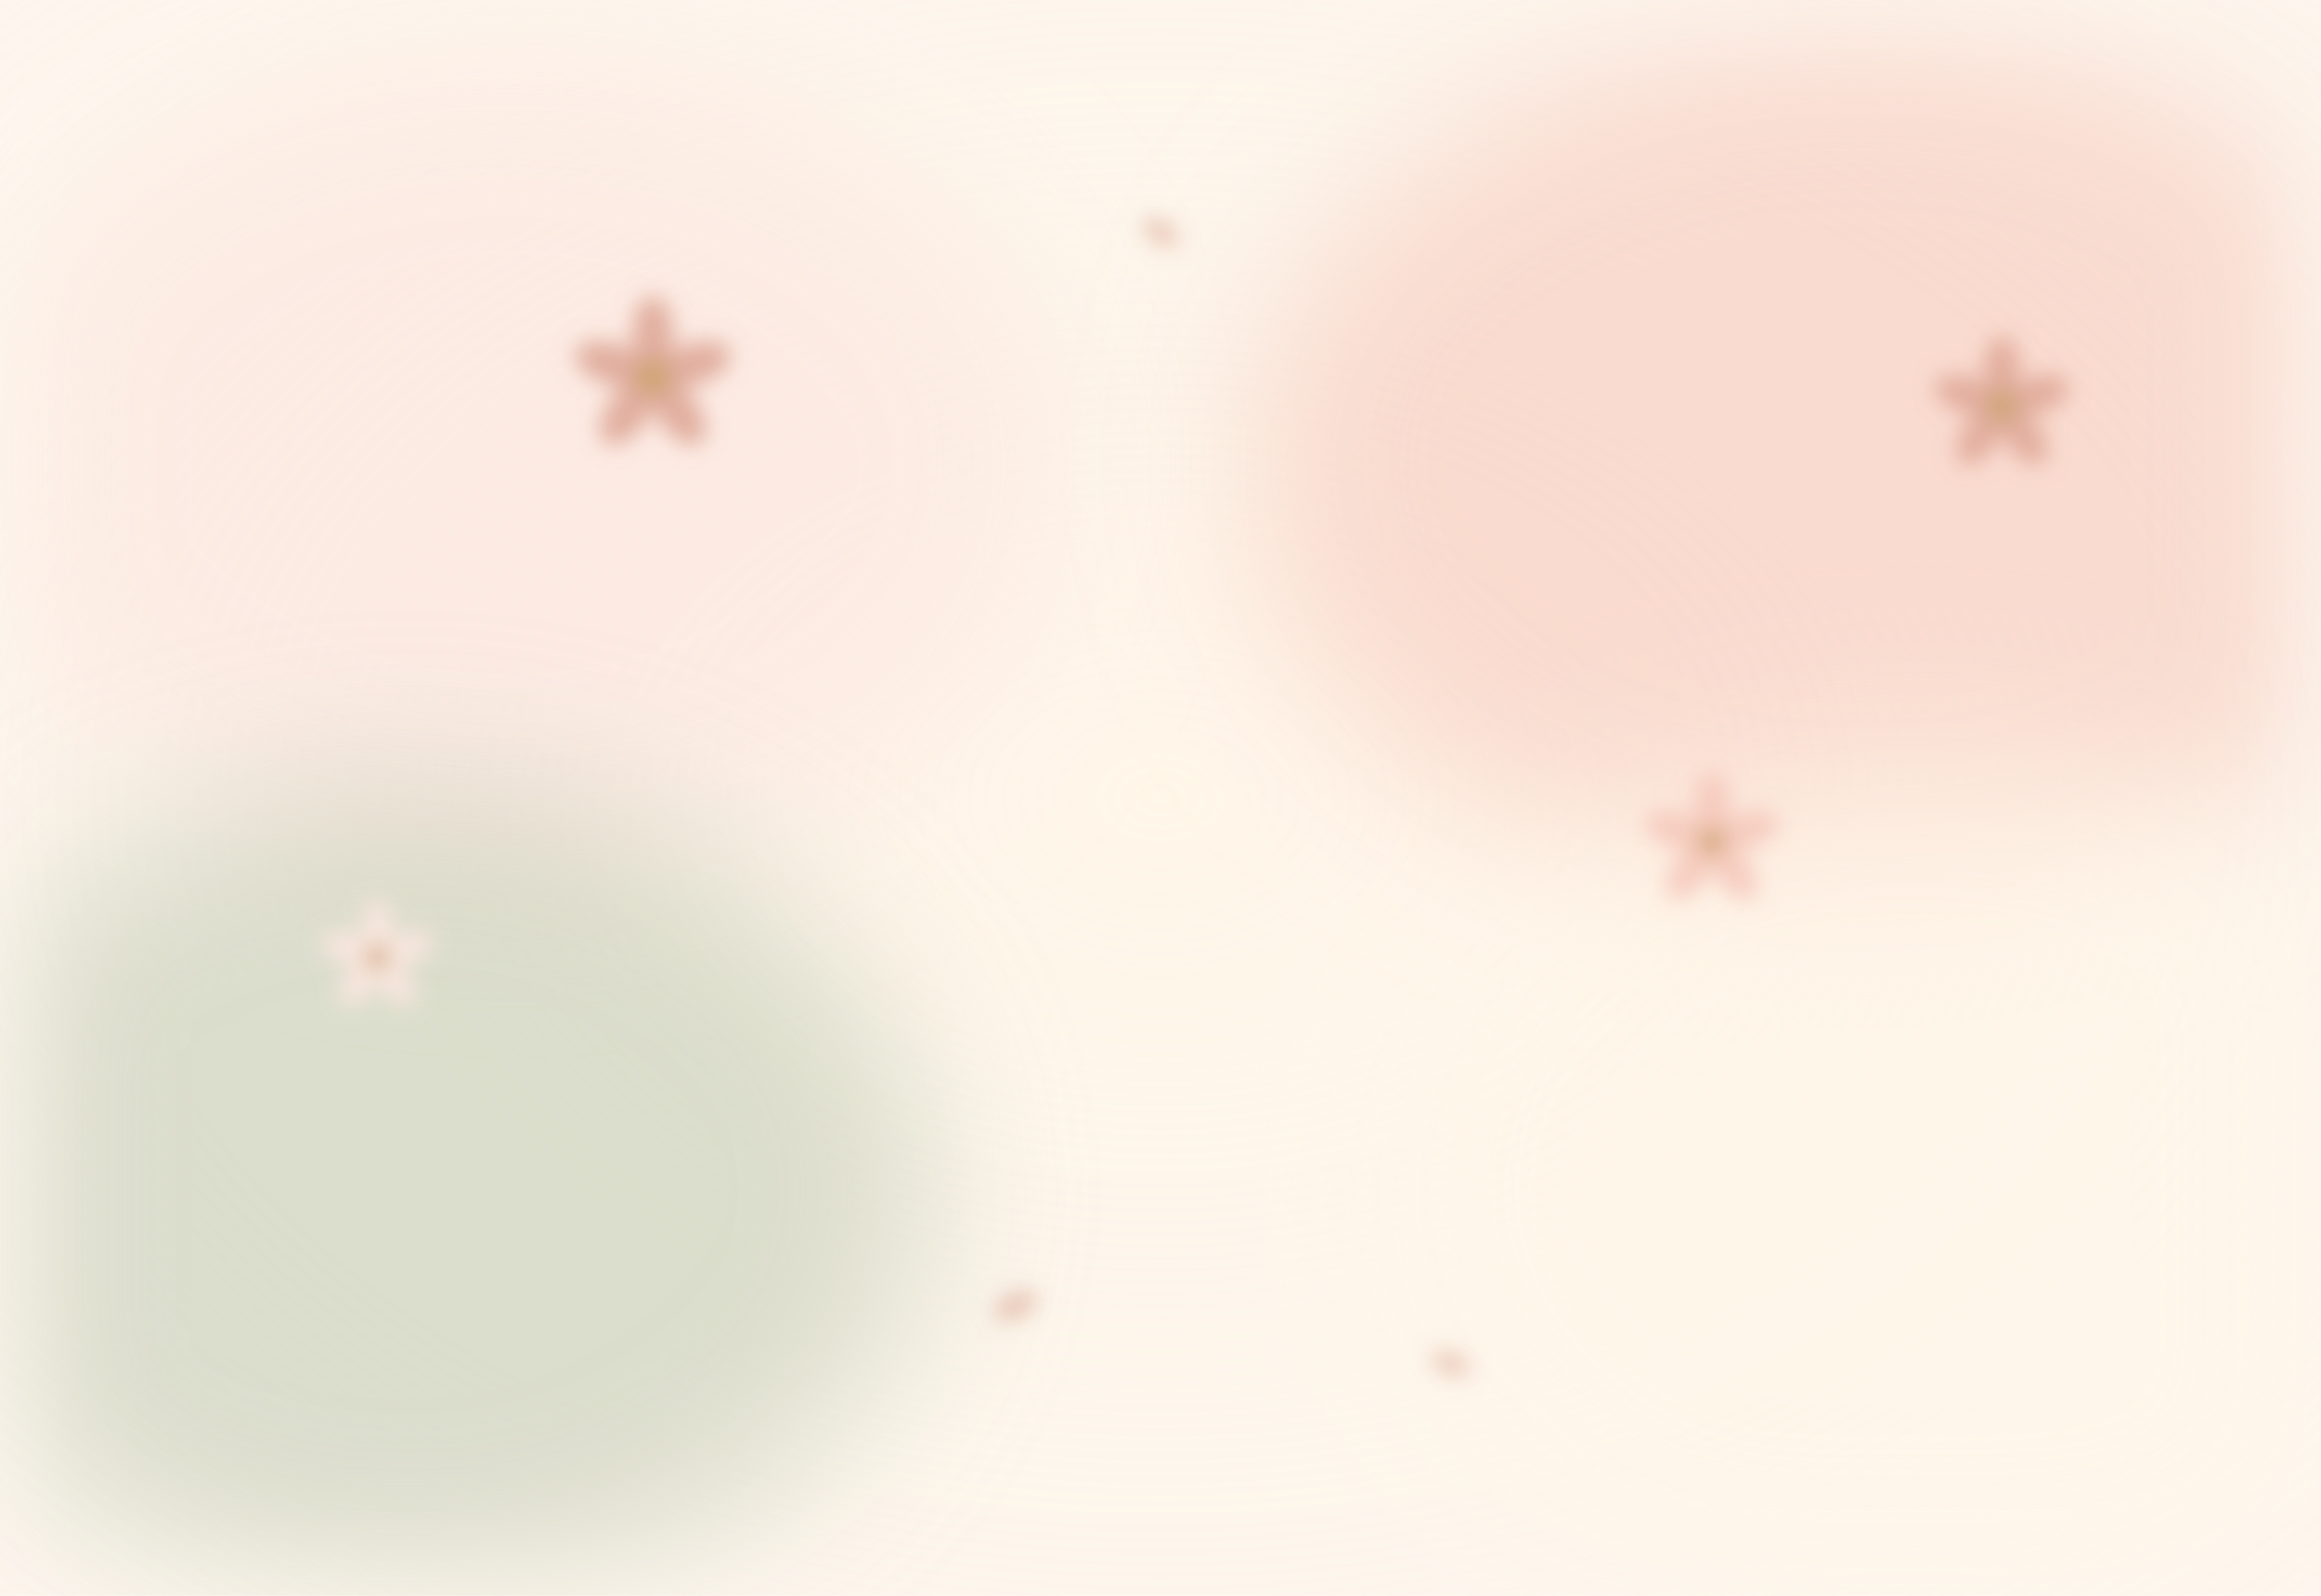
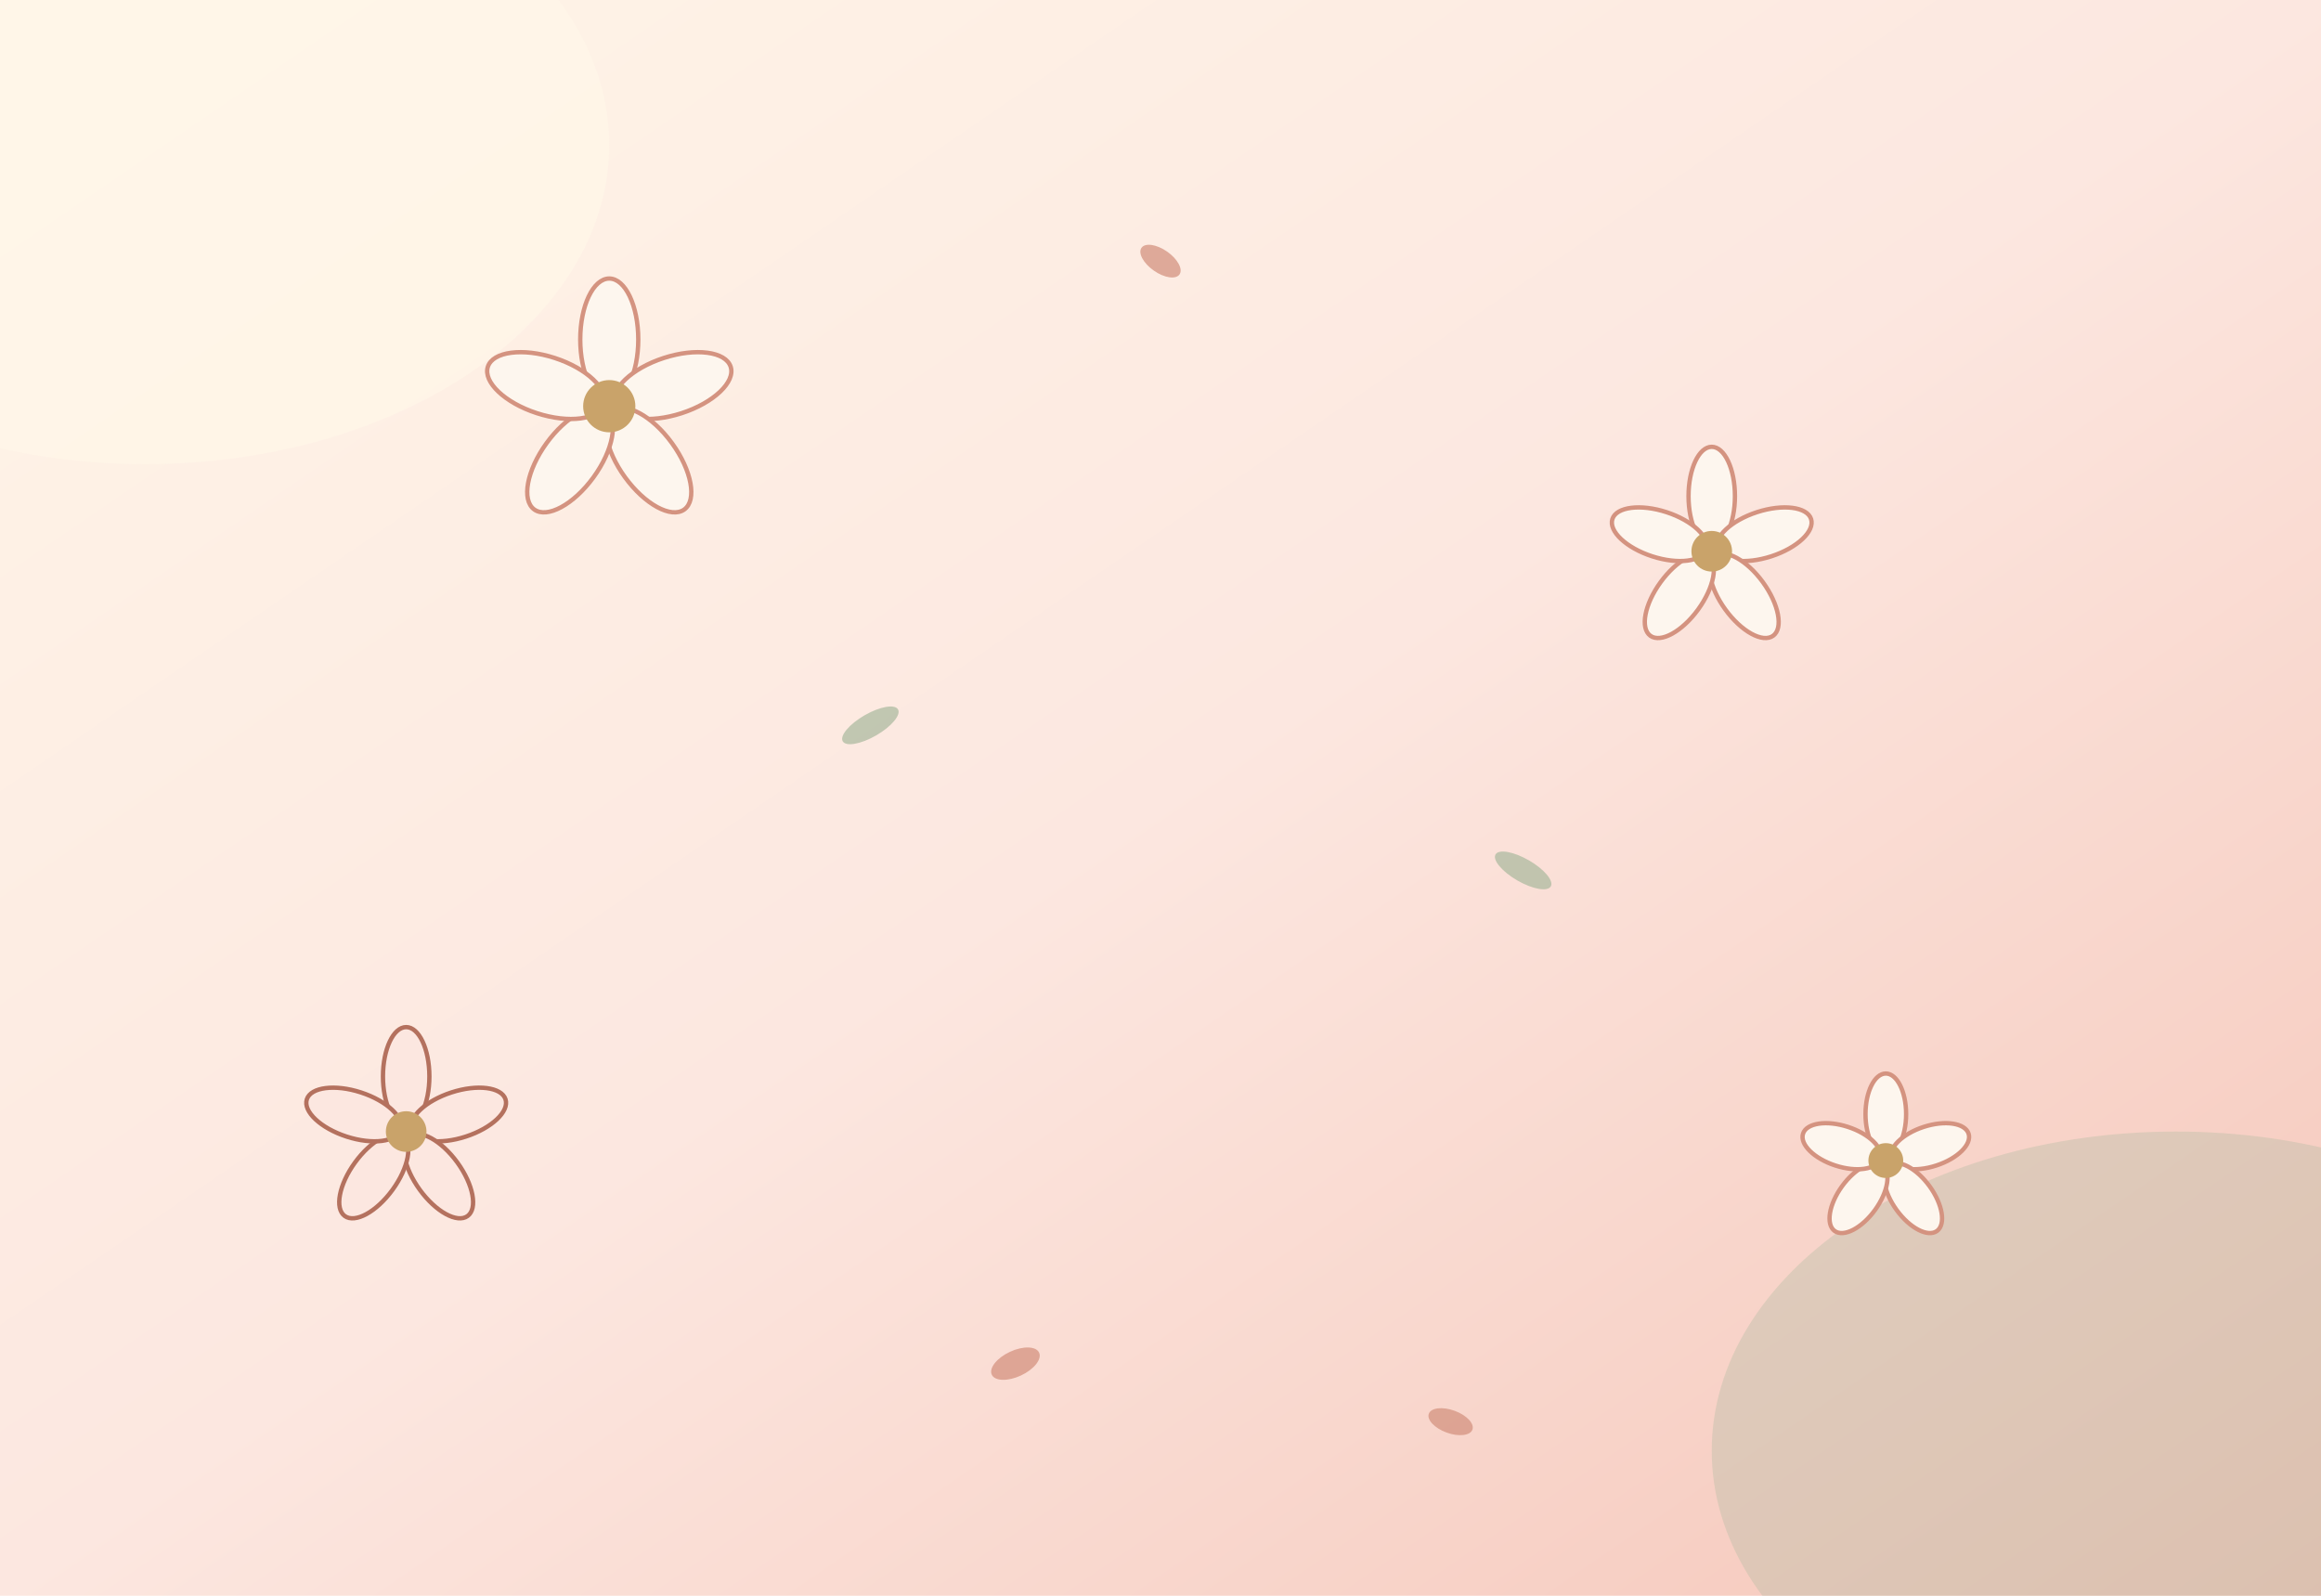
<svg xmlns="http://www.w3.org/2000/svg" viewBox="0 0 1600 1100" preserveAspectRatio="xMidYMid slice">
  <defs>
-     <filter id="b6h" x="-30%" y="-30%" width="160%" height="160%">
-       <feGaussianBlur stdDeviation="55" />
-     </filter>
-     <filter id="b6m" x="-30%" y="-30%" width="160%" height="160%">
-       <feGaussianBlur stdDeviation="8" />
-     </filter>
-     <radialGradient id="day6" cx="50%" cy="50%" r="75%">
-       <stop offset="0%" stop-color="#fff6e8" stop-opacity="0.85" />
-       <stop offset="100%" stop-color="#fdf6ee" stop-opacity="0.45" />
-     </radialGradient>
+     <linearGradient id="bg6" x1="0%" y1="0%" x2="100%" y2="100%">
+       <stop offset="0%" stop-color="#fff6e8" />
+       <stop offset="50%" stop-color="#fce7e0" />
+       <stop offset="100%" stop-color="#f5c5b8" />
+     </linearGradient>
  </defs>
-   <rect width="1600" height="1100" fill="#fdf6ee" />
-   <rect width="1600" height="1100" fill="url(#day6)" />
-   <ellipse cx="350" cy="320" rx="380" ry="280" fill="#fce7e0" opacity="0.7" filter="url(#b6h)" />
-   <ellipse cx="1280" cy="320" rx="420" ry="300" fill="#f5c5b8" opacity="0.55" filter="url(#b6h)" />
-   <ellipse cx="280" cy="820" rx="360" ry="280" fill="#a8b89c" opacity="0.4" filter="url(#b6h)" />
-   <ellipse cx="1320" cy="820" rx="380" ry="300" fill="#fff6e8" opacity="0.65" filter="url(#b6h)" />
-   <g filter="url(#b6m)">
-     <g transform="translate(450 260)">
-       <ellipse cx="0" cy="-30" rx="14" ry="26" fill="#d49380" opacity="0.7" />
-       <ellipse cx="0" cy="-30" rx="14" ry="26" fill="#d49380" opacity="0.7" transform="rotate(72)" />
-       <ellipse cx="0" cy="-30" rx="14" ry="26" fill="#d49380" opacity="0.7" transform="rotate(144)" />
-       <ellipse cx="0" cy="-30" rx="14" ry="26" fill="#d49380" opacity="0.7" transform="rotate(216)" />
-       <ellipse cx="0" cy="-30" rx="14" ry="26" fill="#d49380" opacity="0.7" transform="rotate(288)" />
-       <circle r="11" fill="#c9a36a" opacity="0.95" />
-     </g>
-     <g transform="translate(1180 580)">
-       <ellipse cx="0" cy="-26" rx="12" ry="22" fill="#f5c5b8" opacity="0.85" />
-       <ellipse cx="0" cy="-26" rx="12" ry="22" fill="#f5c5b8" opacity="0.85" transform="rotate(72)" />
-       <ellipse cx="0" cy="-26" rx="12" ry="22" fill="#f5c5b8" opacity="0.85" transform="rotate(144)" />
-       <ellipse cx="0" cy="-26" rx="12" ry="22" fill="#f5c5b8" opacity="0.85" transform="rotate(216)" />
-       <ellipse cx="0" cy="-26" rx="12" ry="22" fill="#f5c5b8" opacity="0.85" transform="rotate(288)" />
-       <circle r="9" fill="#c9a36a" opacity="0.95" />
-     </g>
-     <g transform="translate(260 660)">
-       <ellipse cx="0" cy="-22" rx="10" ry="18" fill="#fce7e0" opacity="0.95" />
-       <ellipse cx="0" cy="-22" rx="10" ry="18" fill="#fce7e0" opacity="0.95" transform="rotate(72)" />
-       <ellipse cx="0" cy="-22" rx="10" ry="18" fill="#fce7e0" opacity="0.95" transform="rotate(144)" />
-       <ellipse cx="0" cy="-22" rx="10" ry="18" fill="#fce7e0" opacity="0.95" transform="rotate(216)" />
-       <ellipse cx="0" cy="-22" rx="10" ry="18" fill="#fce7e0" opacity="0.95" transform="rotate(288)" />
-       <circle r="8" fill="#c9a36a" opacity="0.95" />
-     </g>
-     <g transform="translate(1380 280)">
-       <ellipse cx="0" cy="-26" rx="12" ry="22" fill="#d49380" opacity="0.65" />
-       <ellipse cx="0" cy="-26" rx="12" ry="22" fill="#d49380" opacity="0.65" transform="rotate(72)" />
-       <ellipse cx="0" cy="-26" rx="12" ry="22" fill="#d49380" opacity="0.65" transform="rotate(144)" />
-       <ellipse cx="0" cy="-26" rx="12" ry="22" fill="#d49380" opacity="0.65" transform="rotate(216)" />
-       <ellipse cx="0" cy="-26" rx="12" ry="22" fill="#d49380" opacity="0.65" transform="rotate(288)" />
-       <circle r="9" fill="#c9a36a" opacity="0.95" />
-     </g>
-     <ellipse cx="800" cy="160" rx="14" ry="7" fill="#d49380" opacity="0.55" transform="rotate(35 800 160)" />
-     <ellipse cx="700" cy="900" rx="16" ry="8" fill="#d49380" opacity="0.55" transform="rotate(-25 700 900)" />
-     <ellipse cx="1000" cy="940" rx="14" ry="7" fill="#d49380" opacity="0.5" transform="rotate(20 1000 940)" />
+   <rect width="1600" height="1100" fill="url(#bg6)" />
+   <ellipse cx="100" cy="100" rx="320" ry="220" fill="#fff6e8" opacity="0.7" />
+   <ellipse cx="1500" cy="1000" rx="320" ry="220" fill="#a8b89c" opacity="0.32" />
+   <g transform="translate(420 280)">
+     <ellipse cx="0" cy="-46" rx="20" ry="42" fill="#fdf6ee" stroke="#d49380" stroke-width="3" />
+     <ellipse cx="0" cy="-46" rx="20" ry="42" fill="#fdf6ee" stroke="#d49380" stroke-width="3" transform="rotate(72)" />
+     <ellipse cx="0" cy="-46" rx="20" ry="42" fill="#fdf6ee" stroke="#d49380" stroke-width="3" transform="rotate(144)" />
+     <ellipse cx="0" cy="-46" rx="20" ry="42" fill="#fdf6ee" stroke="#d49380" stroke-width="3" transform="rotate(216)" />
+     <ellipse cx="0" cy="-46" rx="20" ry="42" fill="#fdf6ee" stroke="#d49380" stroke-width="3" transform="rotate(288)" />
+     <circle r="18" fill="#c9a36a" />
+   </g>
+   <g transform="translate(1180 380)">
+     <ellipse cx="0" cy="-38" rx="16" ry="34" fill="#fdf6ee" stroke="#d49380" stroke-width="3" />
+     <ellipse cx="0" cy="-38" rx="16" ry="34" fill="#fdf6ee" stroke="#d49380" stroke-width="3" transform="rotate(72)" />
+     <ellipse cx="0" cy="-38" rx="16" ry="34" fill="#fdf6ee" stroke="#d49380" stroke-width="3" transform="rotate(144)" />
+     <ellipse cx="0" cy="-38" rx="16" ry="34" fill="#fdf6ee" stroke="#d49380" stroke-width="3" transform="rotate(216)" />
+     <ellipse cx="0" cy="-38" rx="16" ry="34" fill="#fdf6ee" stroke="#d49380" stroke-width="3" transform="rotate(288)" />
+     <circle r="14" fill="#c9a36a" />
+   </g>
+   <g transform="translate(280 780)">
+     <ellipse cx="0" cy="-38" rx="16" ry="34" fill="#fce7e0" stroke="#b4715e" stroke-width="3" />
+     <ellipse cx="0" cy="-38" rx="16" ry="34" fill="#fce7e0" stroke="#b4715e" stroke-width="3" transform="rotate(72)" />
+     <ellipse cx="0" cy="-38" rx="16" ry="34" fill="#fce7e0" stroke="#b4715e" stroke-width="3" transform="rotate(144)" />
+     <ellipse cx="0" cy="-38" rx="16" ry="34" fill="#fce7e0" stroke="#b4715e" stroke-width="3" transform="rotate(216)" />
+     <ellipse cx="0" cy="-38" rx="16" ry="34" fill="#fce7e0" stroke="#b4715e" stroke-width="3" transform="rotate(288)" />
+     <circle r="14" fill="#c9a36a" />
+   </g>
+   <g transform="translate(1300 800)">
+     <ellipse cx="0" cy="-32" rx="14" ry="28" fill="#fdf6ee" stroke="#d49380" stroke-width="3" />
+     <ellipse cx="0" cy="-32" rx="14" ry="28" fill="#fdf6ee" stroke="#d49380" stroke-width="3" transform="rotate(72)" />
+     <ellipse cx="0" cy="-32" rx="14" ry="28" fill="#fdf6ee" stroke="#d49380" stroke-width="3" transform="rotate(144)" />
+     <ellipse cx="0" cy="-32" rx="14" ry="28" fill="#fdf6ee" stroke="#d49380" stroke-width="3" transform="rotate(216)" />
+     <ellipse cx="0" cy="-32" rx="14" ry="28" fill="#fdf6ee" stroke="#d49380" stroke-width="3" transform="rotate(288)" />
+     <circle r="12" fill="#c9a36a" />
+   </g>
+   <g fill="#d49380" opacity="0.75">
+     <ellipse cx="800" cy="180" rx="16" ry="8" transform="rotate(35 800 180)" />
+     <ellipse cx="700" cy="940" rx="18" ry="9" transform="rotate(-25 700 940)" />
+     <ellipse cx="1000" cy="980" rx="16" ry="8" transform="rotate(20 1000 980)" />
+   </g>
+   <g fill="#a8b89c" opacity="0.7">
+     <ellipse cx="600" cy="500" rx="22" ry="8" transform="rotate(-30 600 500)" />
+     <ellipse cx="1050" cy="600" rx="22" ry="8" transform="rotate(30 1050 600)" />
  </g>
</svg>
